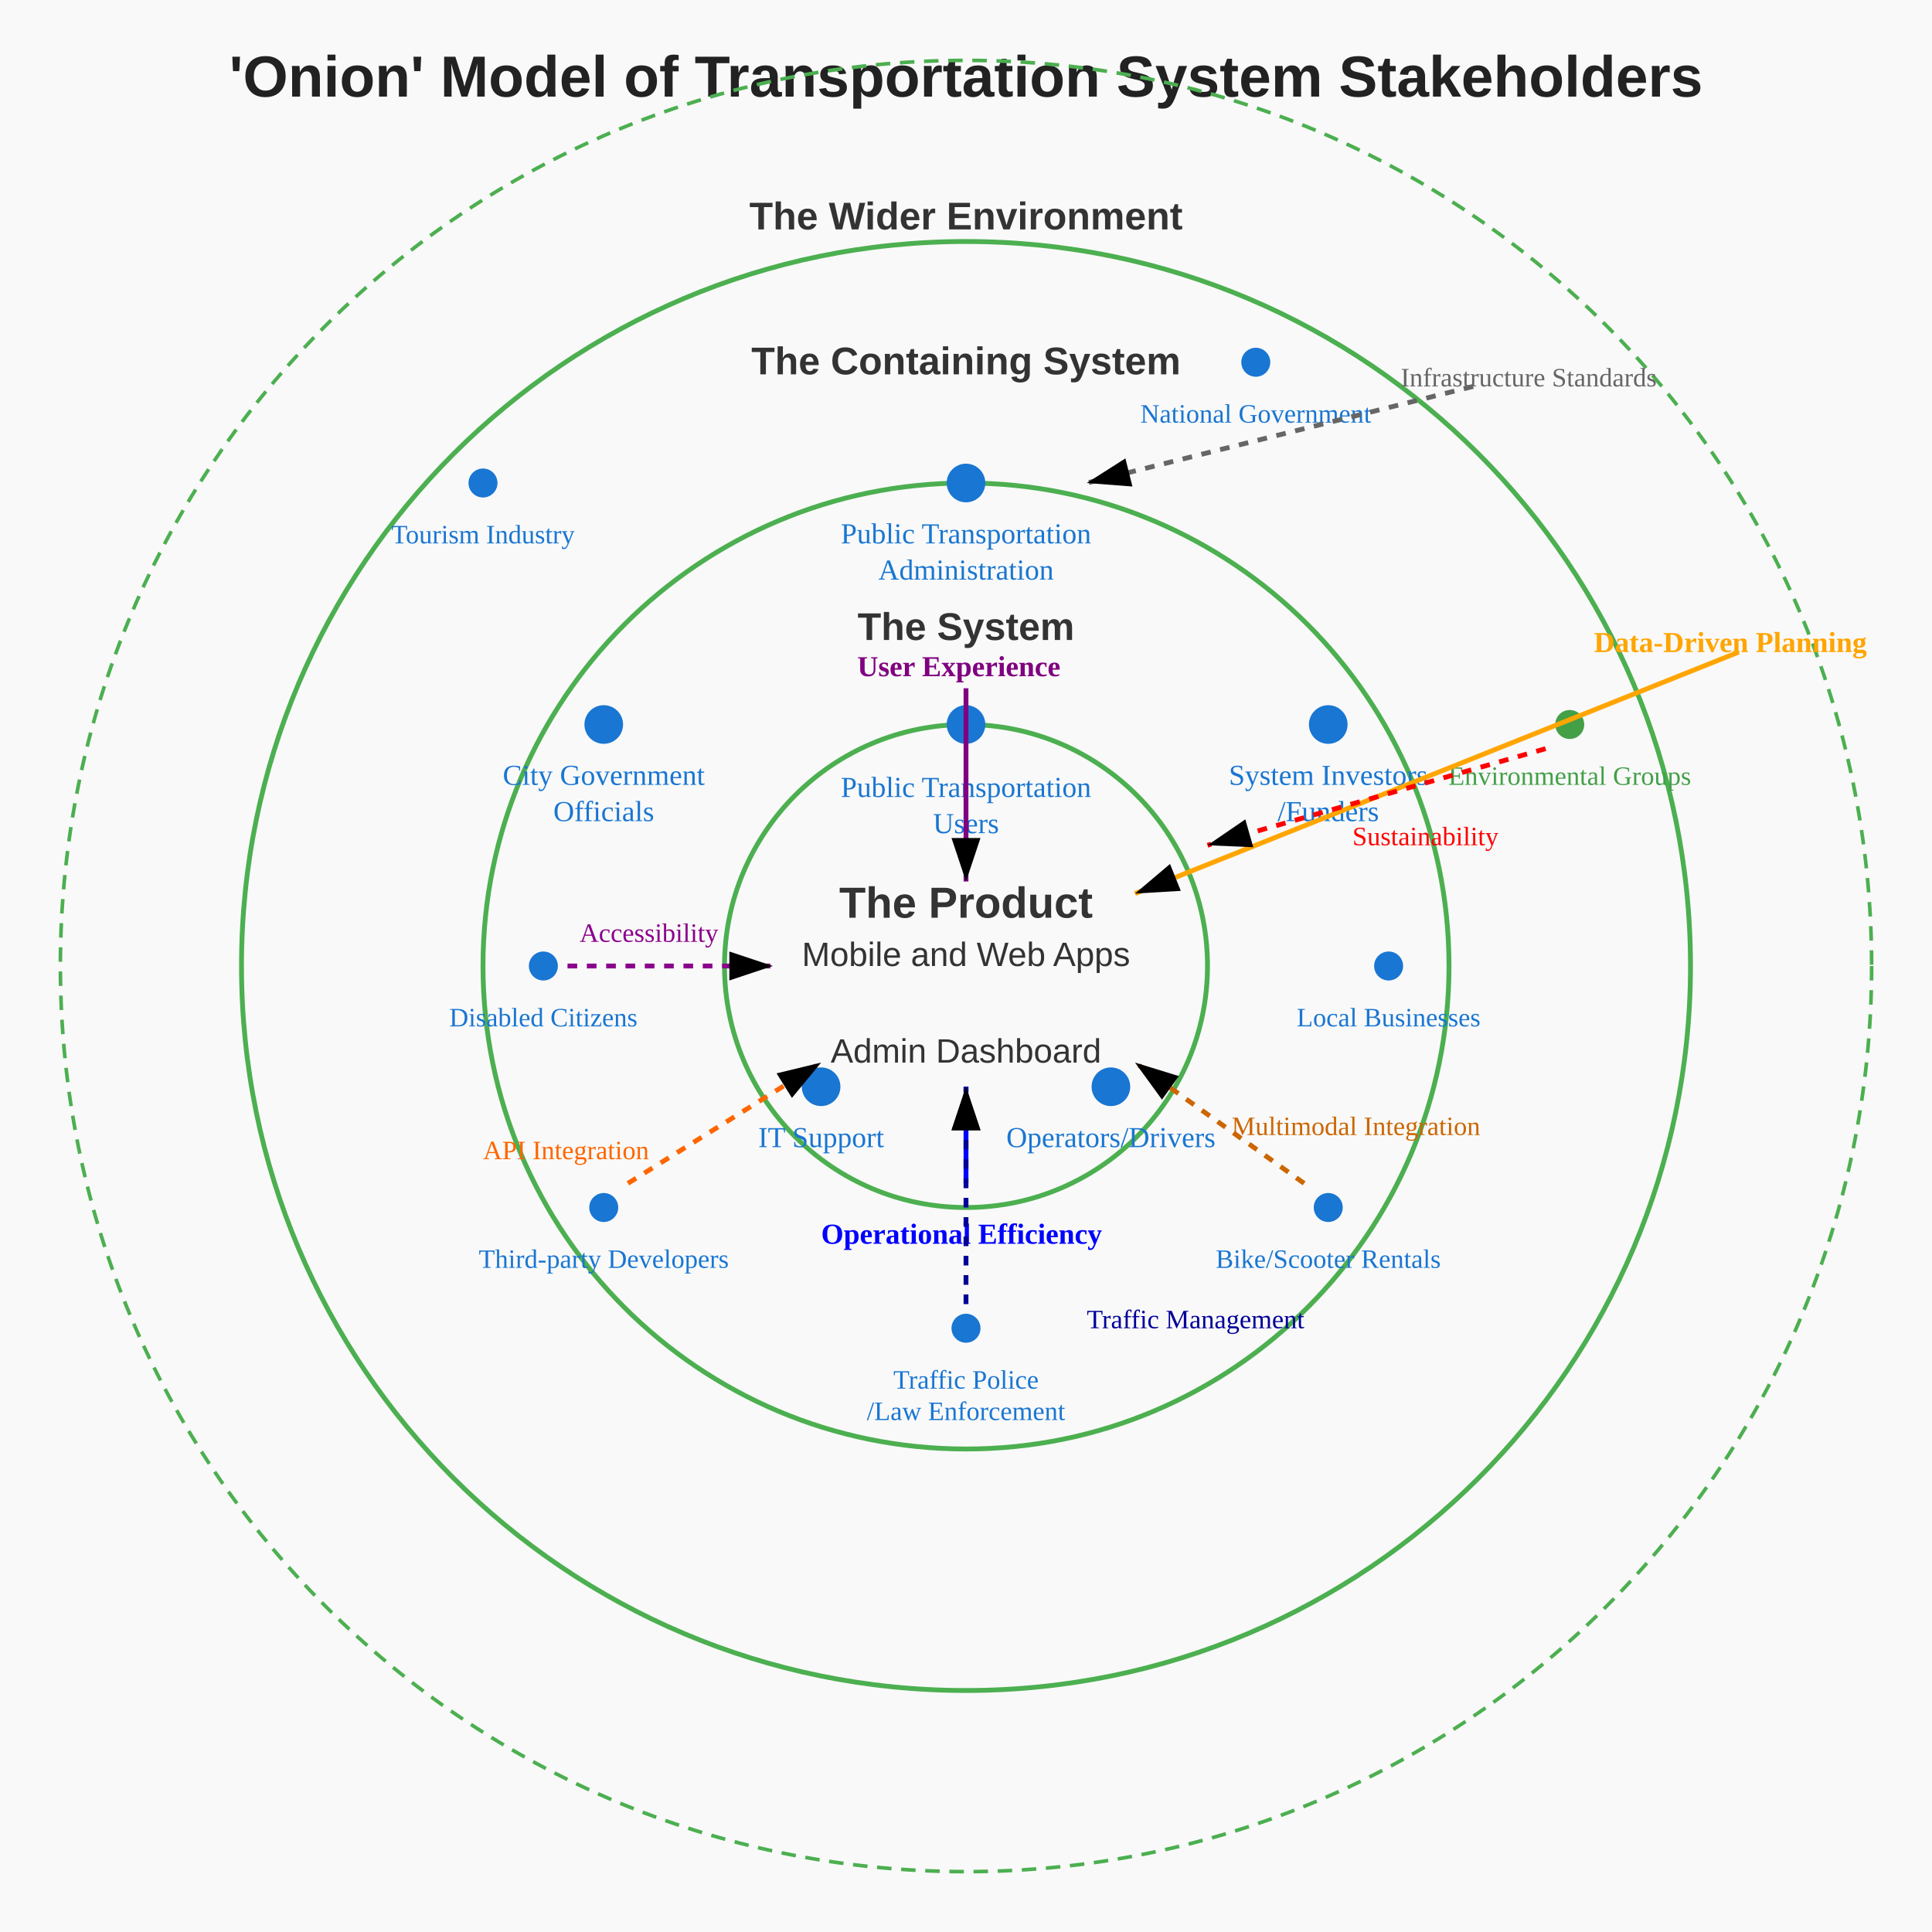
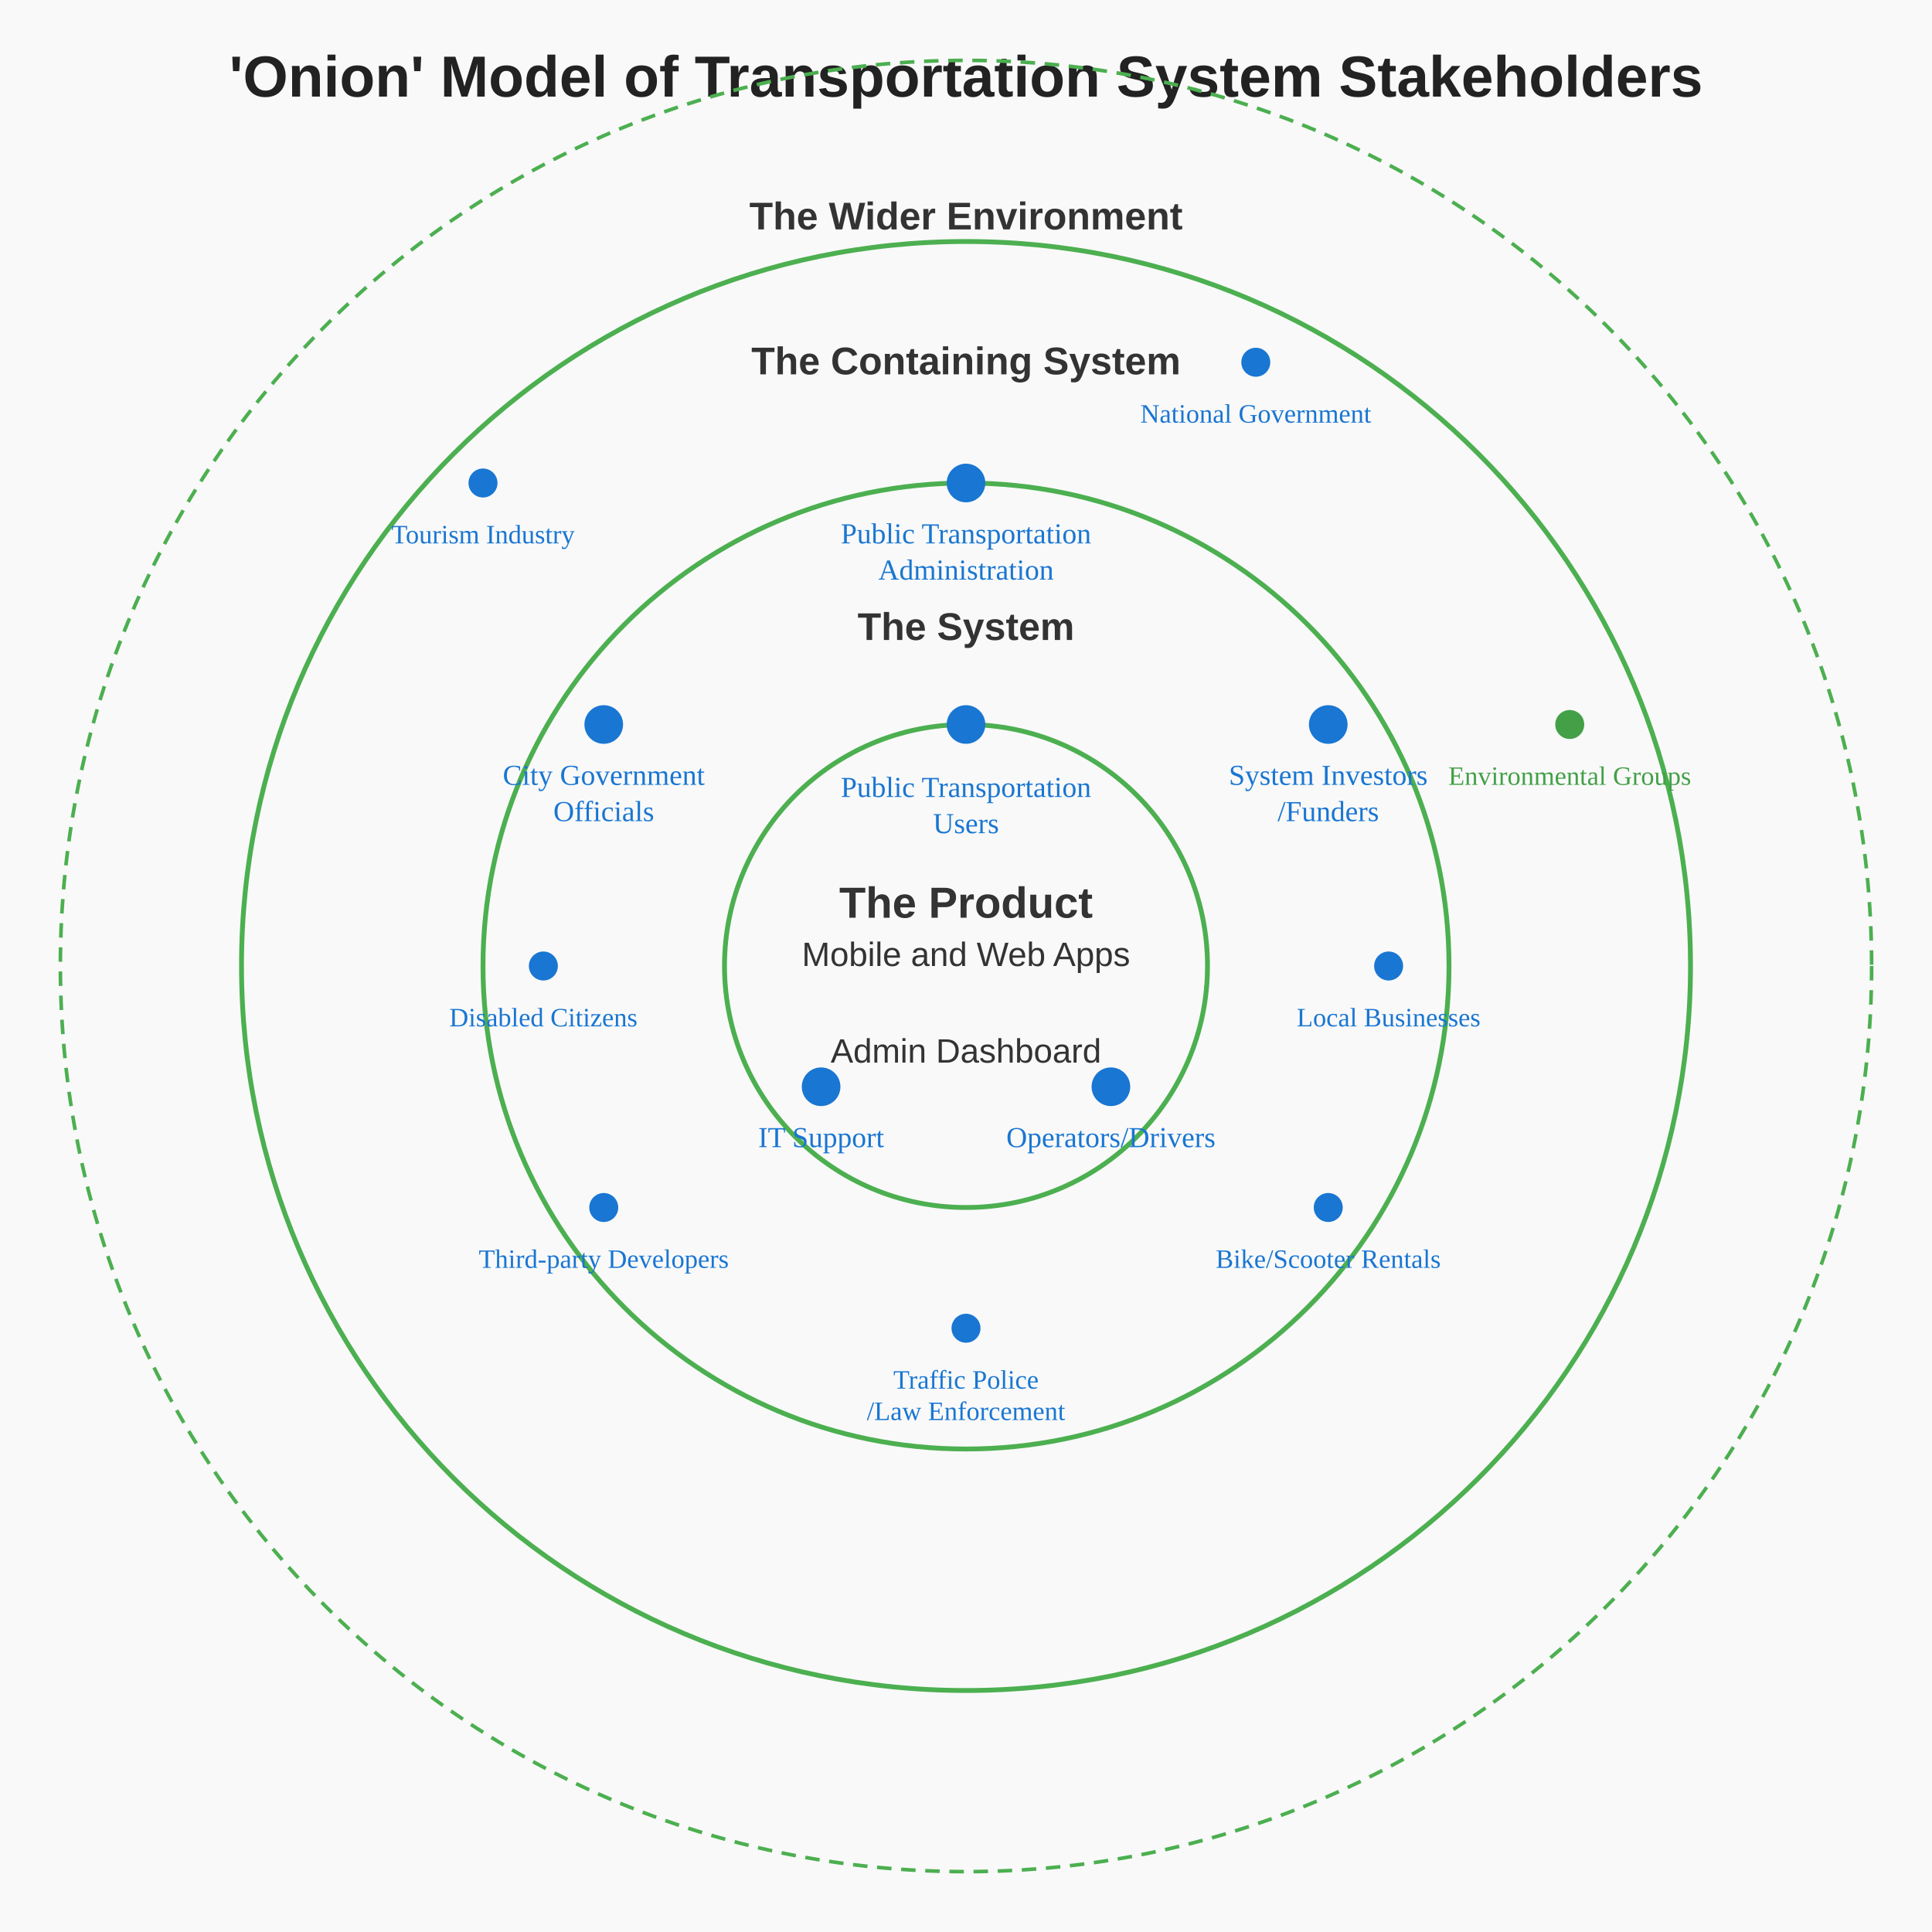
<svg xmlns="http://www.w3.org/2000/svg" viewBox="0 0 800 800">
  <rect width="800" height="800" fill="#f9f9f9" />
  <text x="400" y="40" font-family="Arial" font-size="24" font-weight="bold" text-anchor="middle" fill="#222">
    'Onion' Model of Transportation System Stakeholders
  </text>
  <circle cx="400" cy="400" r="100" fill="none" stroke="#4CAF50" stroke-width="2" />
  <circle cx="400" cy="400" r="200" fill="none" stroke="#4CAF50" stroke-width="2" />
  <circle cx="400" cy="400" r="300" fill="none" stroke="#4CAF50" stroke-width="2" />
  <circle cx="400" cy="400" r="375" fill="none" stroke="#4CAF50" stroke-width="1.5" stroke-dasharray="6,4" />
  <text x="400" y="380" font-family="Arial" font-size="18" font-weight="bold" text-anchor="middle" fill="#333">The Product</text>
  <text x="400" y="265" font-family="Arial" font-size="16" font-weight="bold" text-anchor="middle" fill="#333">The System</text>
  <text x="400" y="155" font-family="Arial" font-size="16" font-weight="bold" text-anchor="middle" fill="#333">The Containing System</text>
  <text x="400" y="95" font-family="Arial" font-size="16" font-weight="bold" text-anchor="middle" fill="#333">The Wider Environment</text>
  <text x="400" y="400" font-family="Arial" font-size="14" fill="#333" text-anchor="middle">Mobile and Web Apps</text>
  <text x="400" y="440" font-family="Arial" font-size="14" fill="#333" text-anchor="middle">Admin Dashboard</text>
  <circle cx="400" cy="300" r="8" fill="#1976D2" />
  <text x="400" y="330" font-size="12" fill="#1976D2" text-anchor="middle">Public Transportation</text>
  <text x="400" y="345" font-size="12" fill="#1976D2" text-anchor="middle">Users</text>
  <circle cx="340" cy="450" r="8" fill="#1976D2" />
  <text x="340" y="475" font-size="12" fill="#1976D2" text-anchor="middle">IT Support</text>
  <circle cx="460" cy="450" r="8" fill="#1976D2" />
  <text x="460" y="475" font-size="12" fill="#1976D2" text-anchor="middle">Operators/Drivers</text>
  <circle cx="400" cy="200" r="8" fill="#1976D2" />
  <text x="400" y="225" font-size="12" fill="#1976D2" text-anchor="middle">Public Transportation</text>
  <text x="400" y="240" font-size="12" fill="#1976D2" text-anchor="middle">Administration</text>
  <circle cx="250" cy="300" r="8" fill="#1976D2" />
  <text x="250" y="325" font-size="12" fill="#1976D2" text-anchor="middle">City Government</text>
  <text x="250" y="340" font-size="12" fill="#1976D2" text-anchor="middle">Officials</text>
  <circle cx="550" cy="300" r="8" fill="#1976D2" />
  <text x="550" y="325" font-size="12" fill="#1976D2" text-anchor="middle">System Investors</text>
  <text x="550" y="340" font-size="12" fill="#1976D2" text-anchor="middle">/Funders</text>
  <circle cx="520" cy="150" r="6" fill="#1976D2" />
  <text x="520" y="175" font-size="11" fill="#1976D2" text-anchor="middle">National Government</text>
  <circle cx="200" cy="200" r="6" fill="#1976D2" />
  <text x="200" y="225" font-size="11" fill="#1976D2" text-anchor="middle">Tourism Industry</text>
  <circle cx="575" cy="400" r="6" fill="#1976D2" />
  <text x="575" y="425" font-size="11" fill="#1976D2" text-anchor="middle">Local Businesses</text>
  <circle cx="225" cy="400" r="6" fill="#1976D2" />
  <text x="225" y="425" font-size="11" fill="#1976D2" text-anchor="middle">Disabled Citizens</text>
  <circle cx="650" cy="300" r="6" fill="#43A047" />
  <text x="650" y="325" font-size="11" fill="#43A047" text-anchor="middle">Environmental Groups</text>
  <circle cx="250" cy="500" r="6" fill="#1976D2" />
  <text x="250" y="525" font-size="11" fill="#1976D2" text-anchor="middle">Third-party Developers</text>
  <circle cx="400" cy="550" r="6" fill="#1976D2" />
  <text x="400" y="575" font-size="11" fill="#1976D2" text-anchor="middle">Traffic Police</text>
  <text x="400" y="588" font-size="11" fill="#1976D2" text-anchor="middle">/Law Enforcement</text>
  <circle cx="550" cy="500" r="6" fill="#1976D2" />
  <text x="550" y="525" font-size="11" fill="#1976D2" text-anchor="middle">Bike/Scooter Rentals</text>
-   <line x1="400" y1="285" x2="400" y2="365" stroke="purple" stroke-width="2" marker-end="url(#arrow)" />
-   <text x="355" y="280" font-size="12" fill="purple" font-weight="bold">User Experience</text>
-   <line x1="400" y1="490" x2="400" y2="450" stroke="blue" stroke-width="2" marker-end="url(#arrow)" />
-   <text x="340" y="515" font-size="12" fill="blue" font-weight="bold">Operational Efficiency</text>
-   <line x1="720" y1="270" x2="470" y2="370" stroke="orange" stroke-width="2" marker-end="url(#arrow)" />
-   <text x="660" y="270" font-size="12" fill="orange" font-weight="bold">Data-Driven Planning</text>
-   <line x1="610" y1="160" x2="450" y2="200" stroke="#666" stroke-width="2" stroke-dasharray="4,4" marker-end="url(#arrow)" />
-   <text x="580" y="160" font-size="11" fill="#666">Infrastructure Standards</text>
-   <line x1="235" y1="400" x2="320" y2="400" stroke="#8B008B" stroke-width="2" stroke-dasharray="4,4" marker-end="url(#arrow)" />
-   <text x="240" y="390" font-size="11" fill="#8B008B">Accessibility</text>
-   <line x1="640" y1="310" x2="500" y2="350" stroke="red" stroke-width="2" stroke-dasharray="4,4" marker-end="url(#arrow)" />
-   <text x="560" y="350" font-size="11" fill="red">Sustainability</text>
-   <line x1="260" y1="490" x2="340" y2="440" stroke="#FF6600" stroke-width="2" stroke-dasharray="4,4" marker-end="url(#arrow)" />
-   <text x="200" y="480" font-size="11" fill="#FF6600">API Integration</text>
-   <line x1="400" y1="540" x2="400" y2="450" stroke="#000099" stroke-width="2" stroke-dasharray="4,4" marker-end="url(#arrow)" />
-   <text x="450" y="550" font-size="11" fill="#000099">Traffic Management</text>
-   <line x1="540" y1="490" x2="470" y2="440" stroke="#CC6600" stroke-width="2" stroke-dasharray="4,4" marker-end="url(#arrow)" />
-   <text x="510" y="470" font-size="11" fill="#CC6600">Multimodal Integration</text>
  <defs>
    <marker id="arrow" markerWidth="10" markerHeight="10" refX="9" refY="3" orient="auto" markerUnits="strokeWidth">
      <path d="M0,0 L0,6 L9,3 z" fill="#000" />
    </marker>
  </defs>
</svg>
